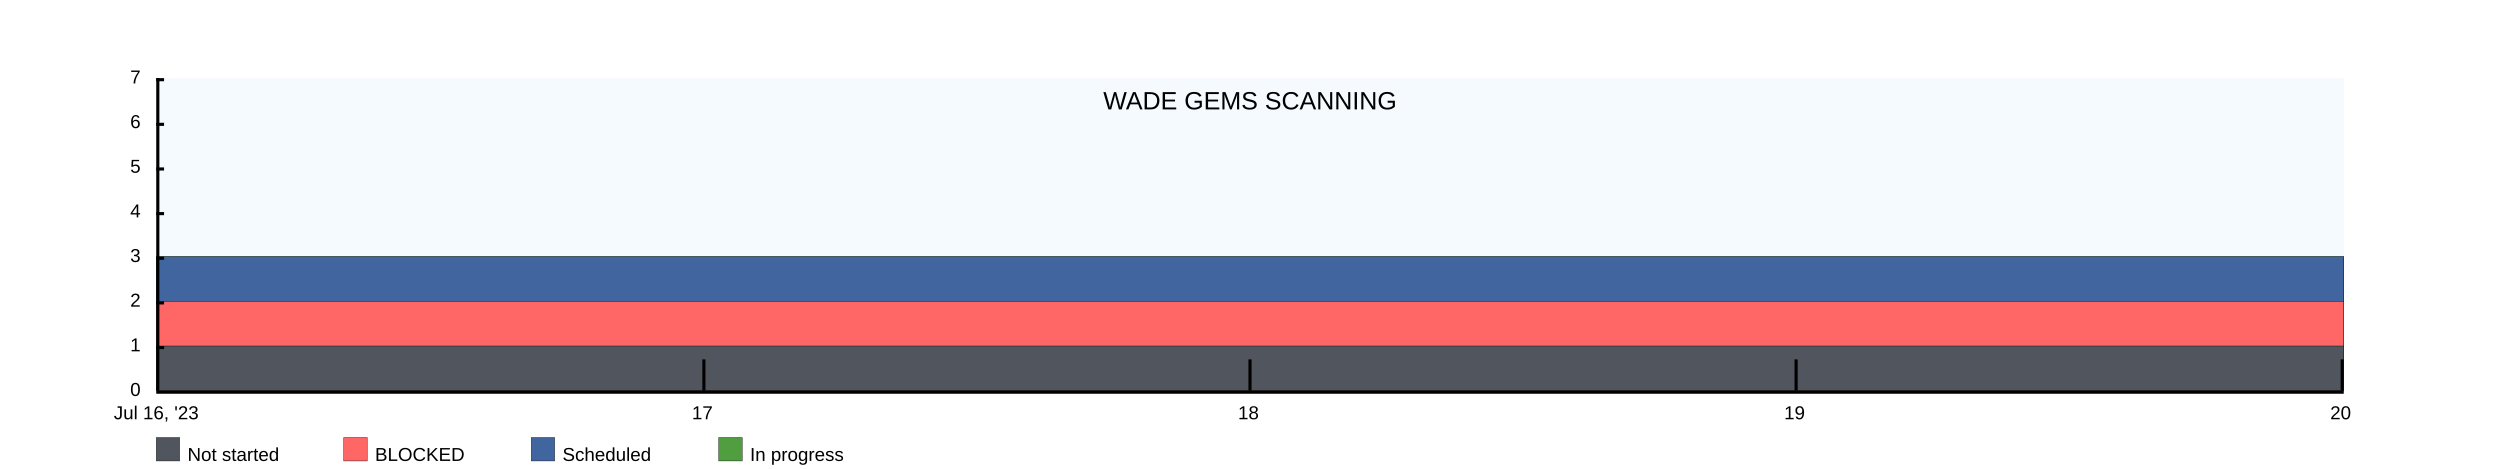
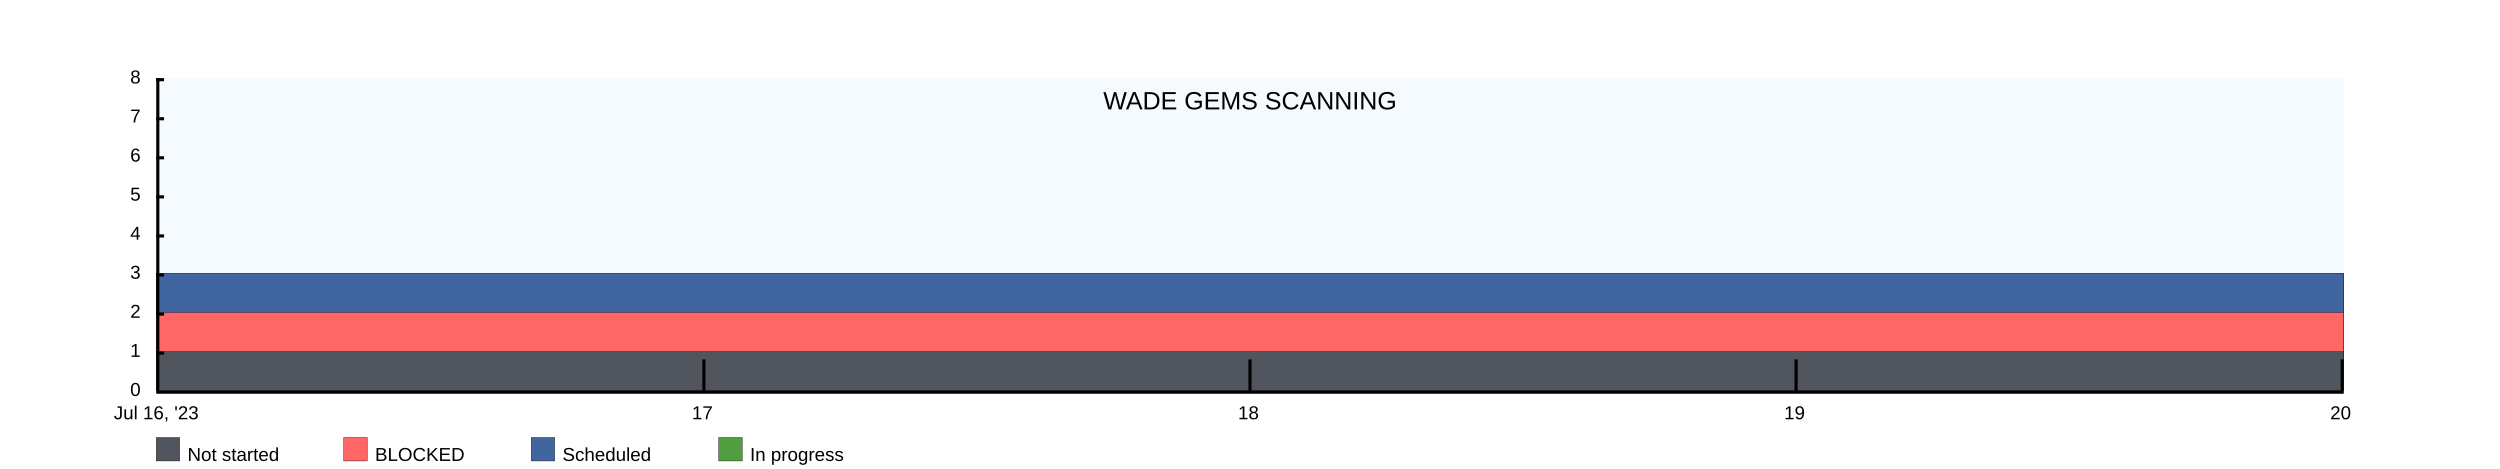
<svg xmlns="http://www.w3.org/2000/svg" width="1600" height="300">
  <rect x="100" y="50" width="1400" height="200" fill="rgba(221, 239, 250, .3)" />
  <clipPath id="theGraph">
    <rect x="100" y="50" width="1400" height="200" fill="black" />
  </clipPath>
  <rect x="100" y="280" width="15" height="15" fill="#51565E" stroke="black" stroke-width="0.25" />
  <text x="120" y="295" font-family="Arial" font-size="12" fill="black">Not started</text>
  <rect x="220" y="280" width="15" height="15" fill="#FF6666" stroke="black" stroke-width="0.25" />
  <text x="240" y="295" font-family="Arial" font-size="12" fill="black">BLOCKED</text>
  <rect x="340" y="280" width="15" height="15" fill="#41659E" stroke="black" stroke-width="0.25" />
  <text x="360" y="295" font-family="Arial" font-size="12" fill="black">Scheduled</text>
  <rect x="460" y="280" width="15" height="15" fill="#519E41" stroke="black" stroke-width="0.25" />
  <text x="480" y="295" font-family="Arial" font-size="12" fill="black">In progress</text>
-   <path d="M 100 164.286 M 100 164.286 C 100 164.286 450 164.286 450 164.286 C 450 164.286 800 164.286 800 164.286 C 800 164.286 1150 164.286 1150 164.286 C 1150 164.286 1500 164.286 1500 164.286 C 1500 164.286 1500 250 1500 250 C 1500 250 100 250 100 250 Z" fill="#519E41" stroke="black" stroke-width="0.25" />
-   <path d="M 100 164.286 M 100 164.286 C 100 164.286 450 164.286 450 164.286 C 450 164.286 800 164.286 800 164.286 C 800 164.286 1150 164.286 1150 164.286 C 1150 164.286 1500 164.286 1500 164.286 C 1500 164.286 1500 250 1500 250 C 1500 250 100 250 100 250 Z" fill="#41659E" stroke="black" stroke-width="0.25" />
-   <path d="M 100 192.857 M 100 192.857 C 100 192.857 450 192.857 450 192.857 C 450 192.857 800 192.857 800 192.857 C 800 192.857 1150 192.857 1150 192.857 C 1150 192.857 1500 192.857 1500 192.857 C 1500 192.857 1500 250 1500 250 C 1500 250 100 250 100 250 Z" fill="#FF6666" stroke="black" stroke-width="0.25" />
-   <path d="M 100 221.429 M 100 221.429 C 100 221.429 450 221.429 450 221.429 C 450 221.429 800 221.429 800 221.429 C 800 221.429 1150 221.429 1150 221.429 C 1150 221.429 1500 221.429 1500 221.429 C 1500 221.429 1500 250 1500 250 C 1500 250 100 250 100 250 Z" fill="#51565E" stroke="black" stroke-width="0.25" />
+   <path d="M 100 175 M 100 175 C 100 175 450 175 450 175 C 450 175 800 175 800 175 C 800 175 1150 175 1150 175 C 1150 175 1500 175 1500 175 C 1500 175 1500 250 1500 250 C 1500 250 100 250 100 250 Z" fill="#519E41" stroke="black" stroke-width="0.25" />
+   <path d="M 100 175 M 100 175 C 100 175 450 175 450 175 C 450 175 800 175 800 175 C 800 175 1150 175 1150 175 C 1150 175 1500 175 1500 175 C 1500 175 1500 250 1500 250 C 1500 250 100 250 100 250 Z" fill="#41659E" stroke="black" stroke-width="0.25" />
+   <path d="M 100 200 M 100 200 C 100 200 450 200 450 200 C 450 200 800 200 800 200 C 800 200 1150 200 1150 200 C 1150 200 1500 200 1500 200 C 1500 200 1500 250 1500 250 C 1500 250 100 250 100 250 Z" fill="#FF6666" stroke="black" stroke-width="0.25" />
+   <path d="M 100 225 M 100 225 C 100 225 450 225 450 225 C 450 225 800 225 800 225 C 800 225 1150 225 1150 225 C 1150 225 1500 225 1500 225 C 1500 225 1500 250 1500 250 C 1500 250 100 250 100 250 Z" fill="#51565E" stroke="black" stroke-width="0.25" />
  <text x="800" y="70" font-family="Arial" font-size="16" fill="black" text-anchor="middle" alignment-baseline="middle">WADE GEMS SCANNING</text>
  <rect x="100" y="250" width="1400" height="2" fill="black" />
  <rect x="100" y="50" width="5" height="2" fill="black" />
-   <rect x="100" y="78.571" width="5" height="2" fill="black" />
-   <rect x="100" y="107.143" width="5" height="2" fill="black" />
-   <rect x="100" y="135.714" width="5" height="2" fill="black" />
-   <rect x="100" y="164.286" width="5" height="2" fill="black" />
-   <rect x="100" y="192.857" width="5" height="2" fill="black" />
-   <rect x="100" y="221.429" width="5" height="2" fill="black" />
-   <text x="90" y="50" font-family="Arial" font-size="12" fill="black" text-anchor="end" dominant-baseline="middle">7</text>
-   <text x="90" y="78.571" font-family="Arial" font-size="12" fill="black" text-anchor="end" dominant-baseline="middle">6</text>
-   <text x="90" y="107.143" font-family="Arial" font-size="12" fill="black" text-anchor="end" dominant-baseline="middle">5</text>
-   <text x="90" y="135.714" font-family="Arial" font-size="12" fill="black" text-anchor="end" dominant-baseline="middle">4</text>
-   <text x="90" y="164.286" font-family="Arial" font-size="12" fill="black" text-anchor="end" dominant-baseline="middle">3</text>
-   <text x="90" y="192.857" font-family="Arial" font-size="12" fill="black" text-anchor="end" dominant-baseline="middle">2</text>
-   <text x="90" y="221.429" font-family="Arial" font-size="12" fill="black" text-anchor="end" dominant-baseline="middle">1</text>
+   <rect x="100" y="75" width="5" height="2" fill="black" />
+   <rect x="100" y="100" width="5" height="2" fill="black" />
+   <rect x="100" y="125" width="5" height="2" fill="black" />
+   <rect x="100" y="150" width="5" height="2" fill="black" />
+   <rect x="100" y="175" width="5" height="2" fill="black" />
+   <rect x="100" y="200" width="5" height="2" fill="black" />
+   <rect x="100" y="225" width="5" height="2" fill="black" />
+   <text x="90" y="50" font-family="Arial" font-size="12" fill="black" text-anchor="end" dominant-baseline="middle">8</text>
+   <text x="90" y="75" font-family="Arial" font-size="12" fill="black" text-anchor="end" dominant-baseline="middle">7</text>
+   <text x="90" y="100" font-family="Arial" font-size="12" fill="black" text-anchor="end" dominant-baseline="middle">6</text>
+   <text x="90" y="125" font-family="Arial" font-size="12" fill="black" text-anchor="end" dominant-baseline="middle">5</text>
+   <text x="90" y="150" font-family="Arial" font-size="12" fill="black" text-anchor="end" dominant-baseline="middle">4</text>
+   <text x="90" y="175" font-family="Arial" font-size="12" fill="black" text-anchor="end" dominant-baseline="middle">3</text>
+   <text x="90" y="200" font-family="Arial" font-size="12" fill="black" text-anchor="end" dominant-baseline="middle">2</text>
+   <text x="90" y="225" font-family="Arial" font-size="12" fill="black" text-anchor="end" dominant-baseline="middle">1</text>
  <text x="90" y="250" font-family="Arial" font-size="12" fill="black" text-anchor="end" dominant-baseline="middle">0</text>
  <text x="100" y="260" font-family="Arial" fill="black" text-anchor="middle" dominant-baseline="hanging">Jul 16, '23</text>
  <text x="449.5" y="260" font-family="Arial" fill="black" text-anchor="middle" dominant-baseline="hanging">17</text>
  <text x="799" y="260" font-family="Arial" fill="black" text-anchor="middle" dominant-baseline="hanging">18</text>
  <text x="1148.5" y="260" font-family="Arial" fill="black" text-anchor="middle" dominant-baseline="hanging">19</text>
  <text x="1498" y="260" font-family="Arial" fill="black" text-anchor="middle" dominant-baseline="hanging">20</text>
  <rect x="100" y="50" width="2" height="200" fill="black" />
  <rect x="449.5" y="230" width="2" height="20" fill="black" />
  <rect x="799" y="230" width="2" height="20" fill="black" />
  <rect x="1148.5" y="230" width="2" height="20" fill="black" />
  <rect x="1498" y="230" width="2" height="20" fill="black" />
</svg>
